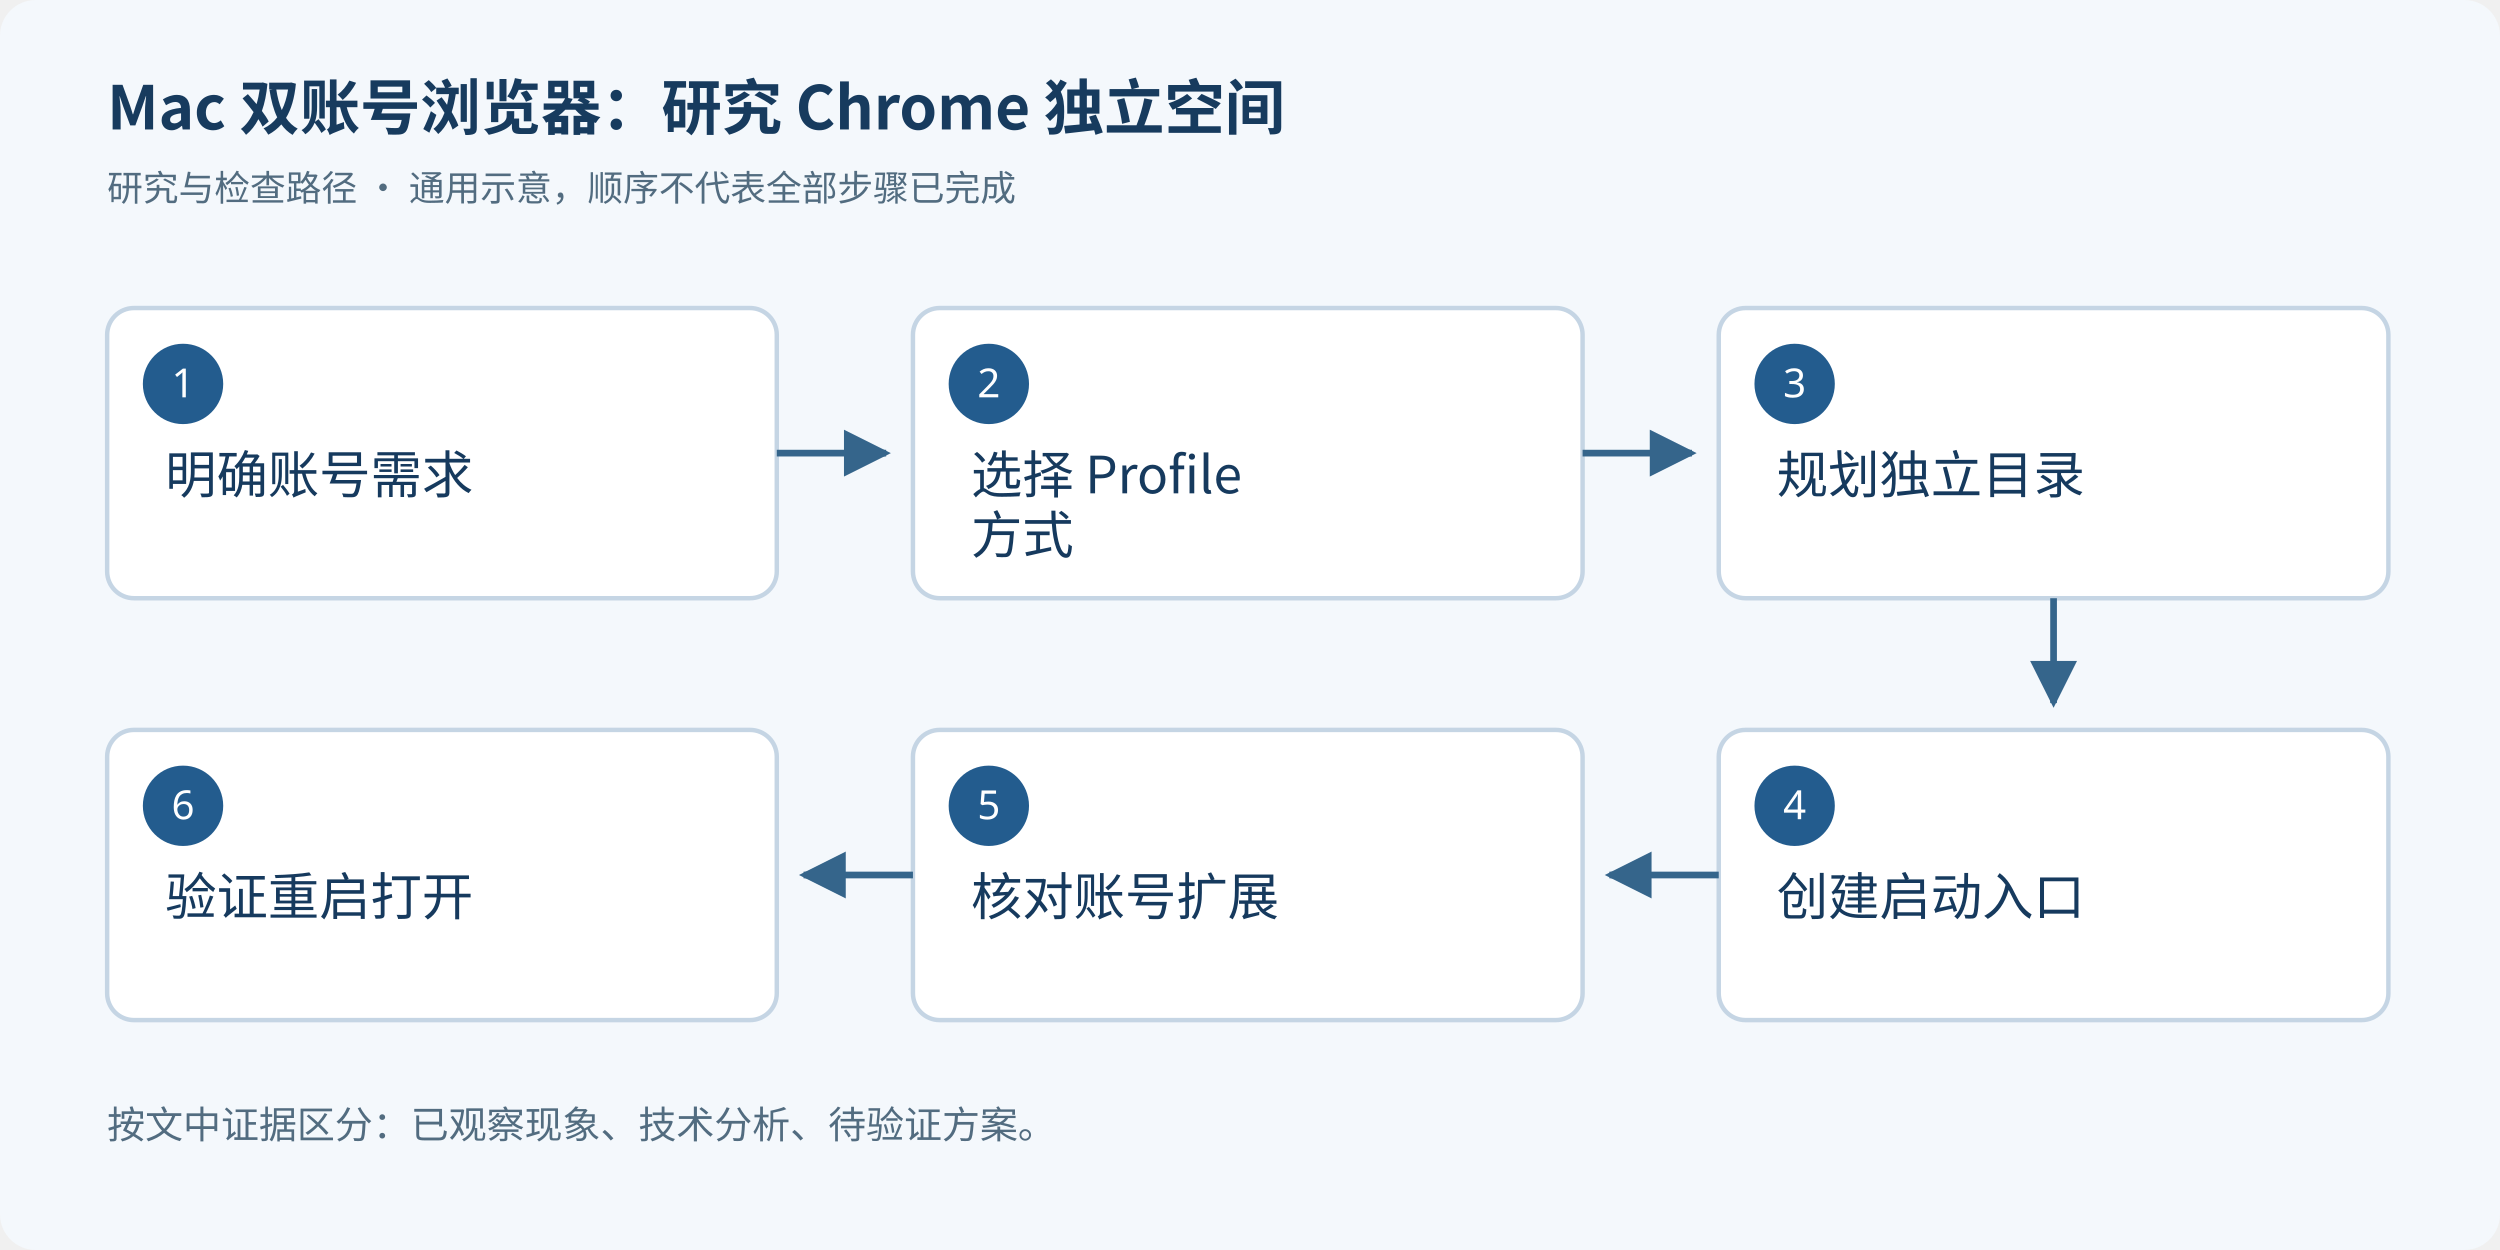
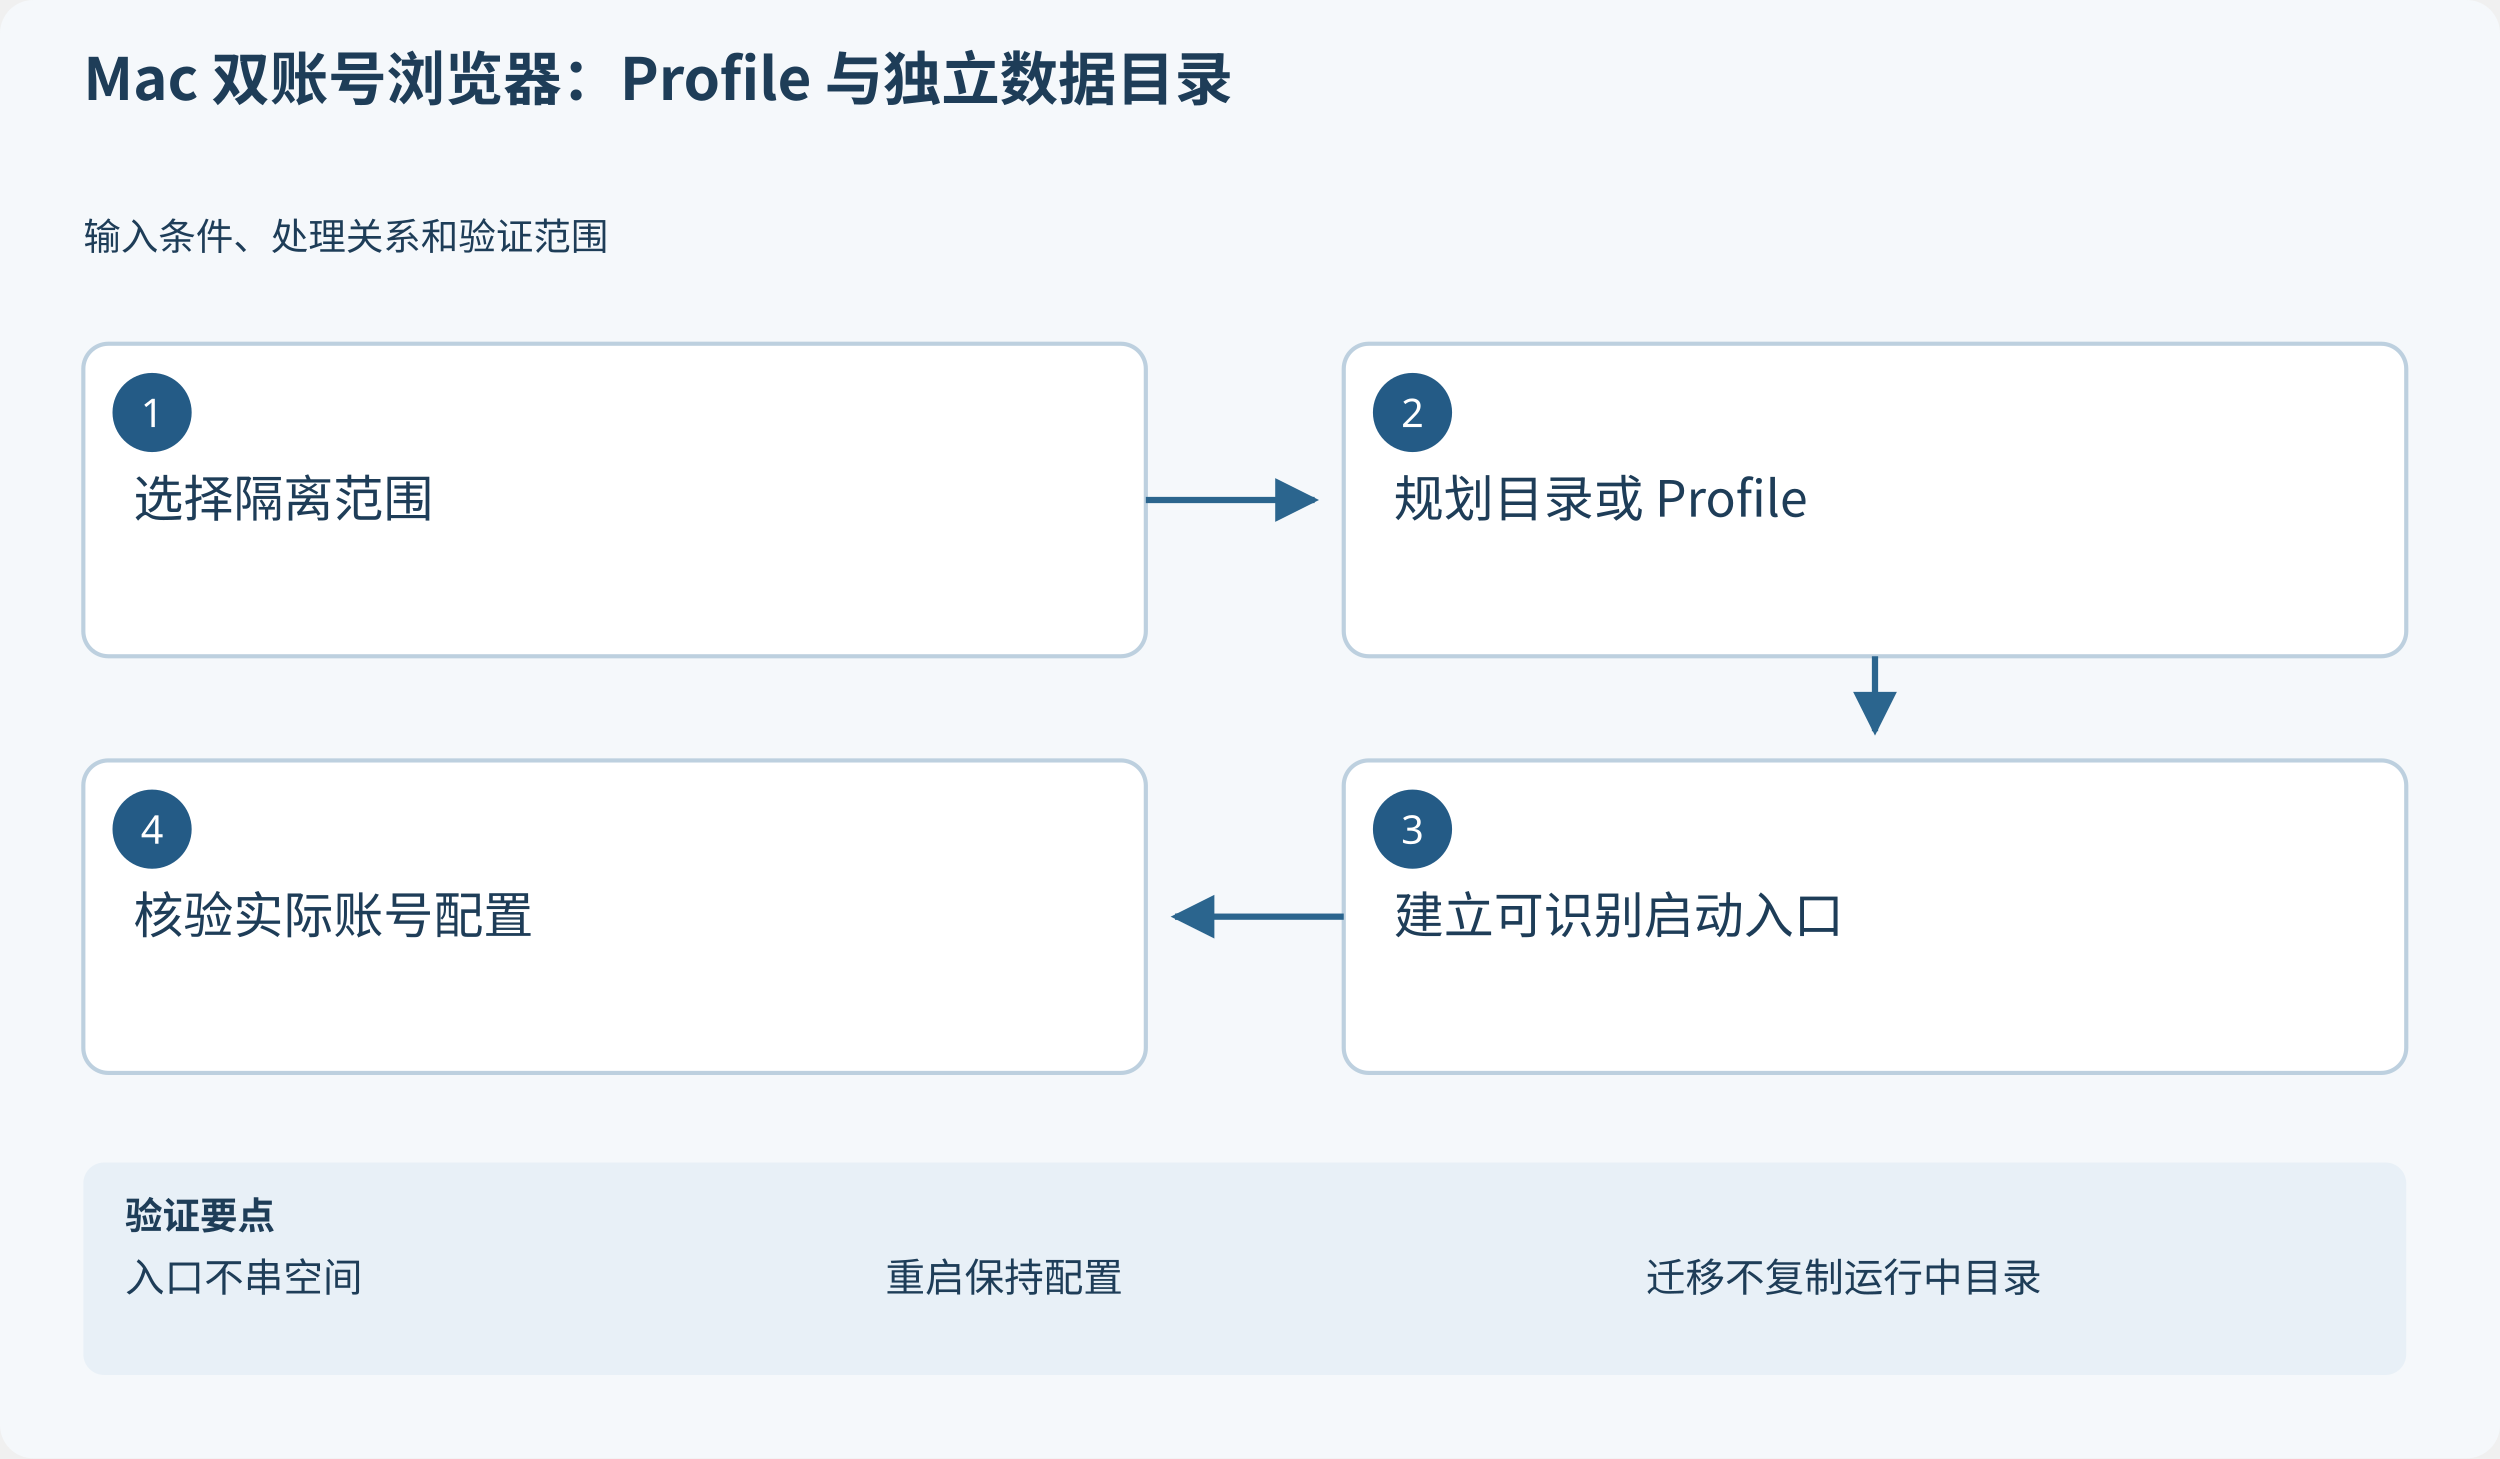
- <svg xmlns="http://www.w3.org/2000/svg" width="1120" height="560" viewBox="0 0 1120 560" role="img">
+ <svg xmlns="http://www.w3.org/2000/svg" width="1200" height="700" viewBox="0 0 1200 700" role="img">
  <defs>
    <marker id="arrow" viewBox="0 0 10 10" refX="9" refY="5" markerWidth="7" markerHeight="7" orient="auto">
-       <path d="M 0 0 L 10 5 L 0 10 z" fill="#35658b" />
+       <path d="M0 0L10 5L0 10Z" fill="#2b658e" />
    </marker>
  </defs>
-   <rect width="1120" height="560" rx="16" fill="#f4f8fc" />
-   <text x="48" y="58" font-size="27" font-weight="700" fill="#173b5e" font-family="Noto Sans CJK SC, Microsoft YaHei, sans-serif">Mac 双账号浏览器：研究 Chrome 独立空间</text>
-   <text x="48" y="90" font-size="16" fill="#526c80" font-family="Noto Sans CJK SC, Microsoft YaHei, sans-serif">研究与检查路径 · 通用示意，顺序不代表全部步骤已完成</text>
-   <rect x="48" y="138" width="300" height="130" rx="12" fill="white" stroke="#c5d5e4" stroke-width="2" />
-   <circle cx="82" cy="172" r="18" fill="#235c8e" />
-   <text x="82" y="178" text-anchor="middle" fill="white" font-size="18" font-family="sans-serif">1</text>
-   <text x="74" y="221" font-size="23" fill="#163a5e" font-family="Noto Sans CJK SC, Microsoft YaHei, sans-serif">明确账号需求</text>
-   <rect x="409" y="138" width="300" height="130" rx="12" fill="white" stroke="#c5d5e4" stroke-width="2" />
-   <circle cx="443" cy="172" r="18" fill="#235c8e" />
-   <text x="443" y="178" text-anchor="middle" fill="white" font-size="18" font-family="sans-serif">2</text>
-   <text x="435" y="221" font-size="23" fill="#163a5e" font-family="Noto Sans CJK SC, Microsoft YaHei, sans-serif">选择 Profile</text>
-   <text x="435" y="248" font-size="23" fill="#163a5e" font-family="Noto Sans CJK SC, Microsoft YaHei, sans-serif">方式</text>
-   <rect x="770" y="138" width="300" height="130" rx="12" fill="white" stroke="#c5d5e4" stroke-width="2" />
-   <circle cx="804" cy="172" r="18" fill="#235c8e" />
-   <text x="804" y="178" text-anchor="middle" fill="white" font-size="18" font-family="sans-serif">3</text>
-   <text x="796" y="221" font-size="23" fill="#163a5e" font-family="Noto Sans CJK SC, Microsoft YaHei, sans-serif">规划独立目录</text>
-   <rect x="770" y="327" width="300" height="130" rx="12" fill="white" stroke="#c5d5e4" stroke-width="2" />
-   <circle cx="804" cy="361" r="18" fill="#235c8e" />
-   <text x="804" y="367" text-anchor="middle" fill="white" font-size="18" font-family="sans-serif">4</text>
-   <text x="796" y="410" font-size="23" fill="#163a5e" font-family="Noto Sans CJK SC, Microsoft YaHei, sans-serif">创建启动入口</text>
-   <rect x="409" y="327" width="300" height="130" rx="12" fill="white" stroke="#c5d5e4" stroke-width="2" />
-   <circle cx="443" cy="361" r="18" fill="#235c8e" />
-   <text x="443" y="367" text-anchor="middle" fill="white" font-size="18" font-family="sans-serif">5</text>
-   <text x="435" y="410" font-size="23" fill="#163a5e" font-family="Noto Sans CJK SC, Microsoft YaHei, sans-serif">核对账号扩展</text>
-   <rect x="48" y="327" width="300" height="130" rx="12" fill="white" stroke="#c5d5e4" stroke-width="2" />
-   <circle cx="82" cy="361" r="18" fill="#235c8e" />
-   <text x="82" y="367" text-anchor="middle" fill="white" font-size="18" font-family="sans-serif">6</text>
-   <text x="74" y="410" font-size="23" fill="#163a5e" font-family="Noto Sans CJK SC, Microsoft YaHei, sans-serif">验证重启打开</text>
-   <path d="M348 203 H397" stroke="#35658b" stroke-width="3" fill="none" marker-end="url(#arrow)" />
-   <path d="M709 203 H758" stroke="#35658b" stroke-width="3" fill="none" marker-end="url(#arrow)" />
-   <path d="M920 268 V315" stroke="#35658b" stroke-width="3" fill="none" marker-end="url(#arrow)" />
-   <path d="M770 392 H721" stroke="#35658b" stroke-width="3" fill="none" marker-end="url(#arrow)" />
-   <path d="M409 392 H360" stroke="#35658b" stroke-width="3" fill="none" marker-end="url(#arrow)" />
-   <text x="48" y="510" font-size="17" fill="#526c80" font-family="Noto Sans CJK SC, Microsoft YaHei, sans-serif">按文中证据区分：已观察现象、技术分析、待验证方案。</text>
+   <rect width="1200" height="700" rx="16" fill="#f5f8fb" />
+   <text x="40" y="48" font-size="28" font-weight="700" fill="#1e3d58" font-family="Noto Sans CJK SC,Microsoft YaHei,sans-serif">Mac 双账号浏览器：Profile 与独立数据目录</text>
+   <text x="40" y="120" font-size="18" font-weight="400" fill="#1e3d58" font-family="Noto Sans CJK SC,Microsoft YaHei,sans-serif">输入条件、处理关系和验证范围</text>
+   <rect x="40" y="165" width="510" height="150" rx="12" fill="white" stroke="#bdd0df" stroke-width="2" />
+   <circle cx="73" cy="198" r="19" fill="#245b86" />
+   <text x="73" y="205" text-anchor="middle" font-size="19" fill="white" font-family="sans-serif">1</text>
+   <text x="64" y="248" font-size="24" font-weight="400" fill="#1e3d58" font-family="Noto Sans CJK SC,Microsoft YaHei,sans-serif">选择隔离范围</text>
+   <rect x="645" y="165" width="510" height="150" rx="12" fill="white" stroke="#bdd0df" stroke-width="2" />
+   <circle cx="678" cy="198" r="19" fill="#245b86" />
+   <text x="678" y="205" text-anchor="middle" font-size="19" fill="white" font-family="sans-serif">2</text>
+   <text x="669" y="248" font-size="24" font-weight="400" fill="#1e3d58" font-family="Noto Sans CJK SC,Microsoft YaHei,sans-serif">规划目录或 Profile</text>
+   <rect x="645" y="365" width="510" height="150" rx="12" fill="white" stroke="#bdd0df" stroke-width="2" />
+   <circle cx="678" cy="398" r="19" fill="#245b86" />
+   <text x="678" y="405" text-anchor="middle" font-size="19" fill="white" font-family="sans-serif">3</text>
+   <text x="669" y="448" font-size="24" font-weight="400" fill="#1e3d58" font-family="Noto Sans CJK SC,Microsoft YaHei,sans-serif">建立可识别启动入口</text>
+   <rect x="40" y="365" width="510" height="150" rx="12" fill="white" stroke="#bdd0df" stroke-width="2" />
+   <circle cx="73" cy="398" r="19" fill="#245b86" />
+   <text x="73" y="405" text-anchor="middle" font-size="19" fill="white" font-family="sans-serif">4</text>
+   <text x="64" y="448" font-size="24" font-weight="400" fill="#1e3d58" font-family="Noto Sans CJK SC,Microsoft YaHei,sans-serif">核验实际账号配置</text>
+   <path d="M550 240H631" stroke="#2b658e" stroke-width="3" fill="none" marker-end="url(#arrow)" />
+   <path d="M900 315V351" stroke="#2b658e" stroke-width="3" fill="none" marker-end="url(#arrow)" />
+   <path d="M645 440H564" stroke="#2b658e" stroke-width="3" fill="none" marker-end="url(#arrow)" />
+   <rect x="40" y="558" width="1115" height="102" rx="10" fill="#e8f0f7" />
+   <text x="60" y="590" font-size="18" font-weight="700" fill="#1e3d58" font-family="Noto Sans CJK SC,Microsoft YaHei,sans-serif">验证要点</text>
+   <text x="60" y="620" font-size="19" font-weight="400" fill="#1e3d58" font-family="Noto Sans CJK SC,Microsoft YaHei,sans-serif">入口不串空间</text>
+   <text x="425" y="620" font-size="19" font-weight="400" fill="#1e3d58" font-family="Noto Sans CJK SC,Microsoft YaHei,sans-serif">重启保持配置</text>
+   <text x="790" y="620" font-size="19" font-weight="400" fill="#1e3d58" font-family="Noto Sans CJK SC,Microsoft YaHei,sans-serif">迁移不复制运行中目录</text>
</svg>
